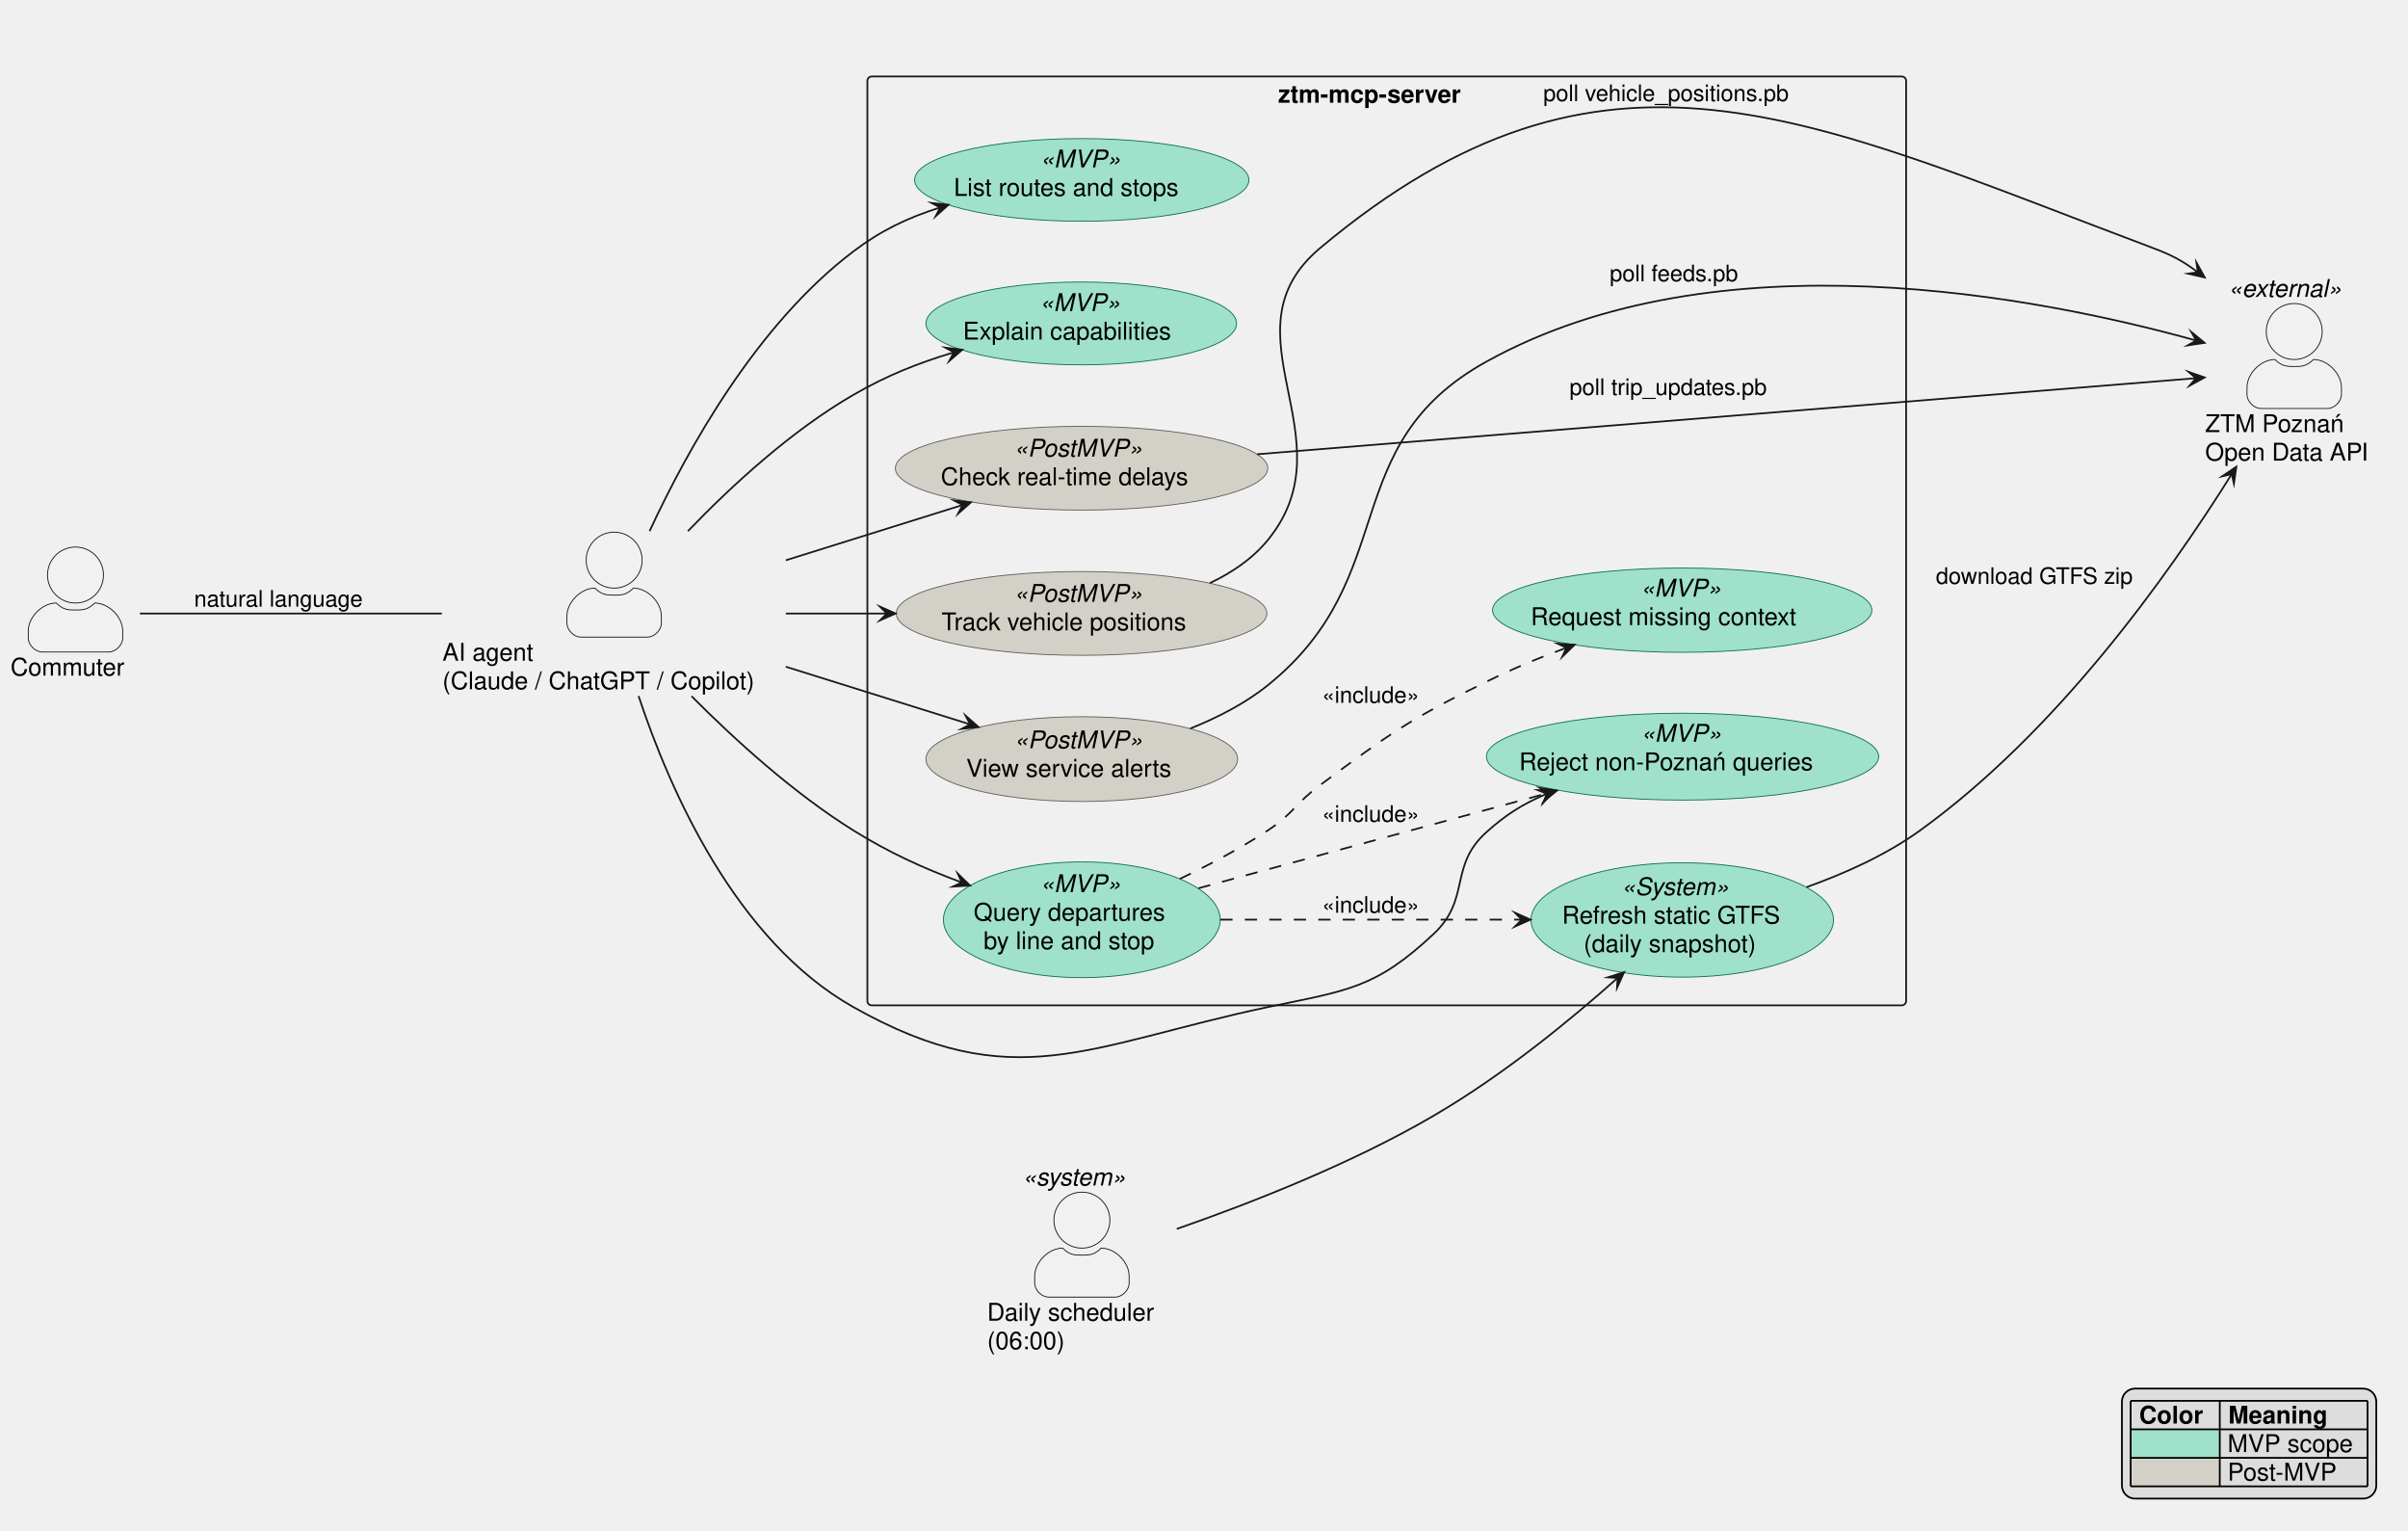
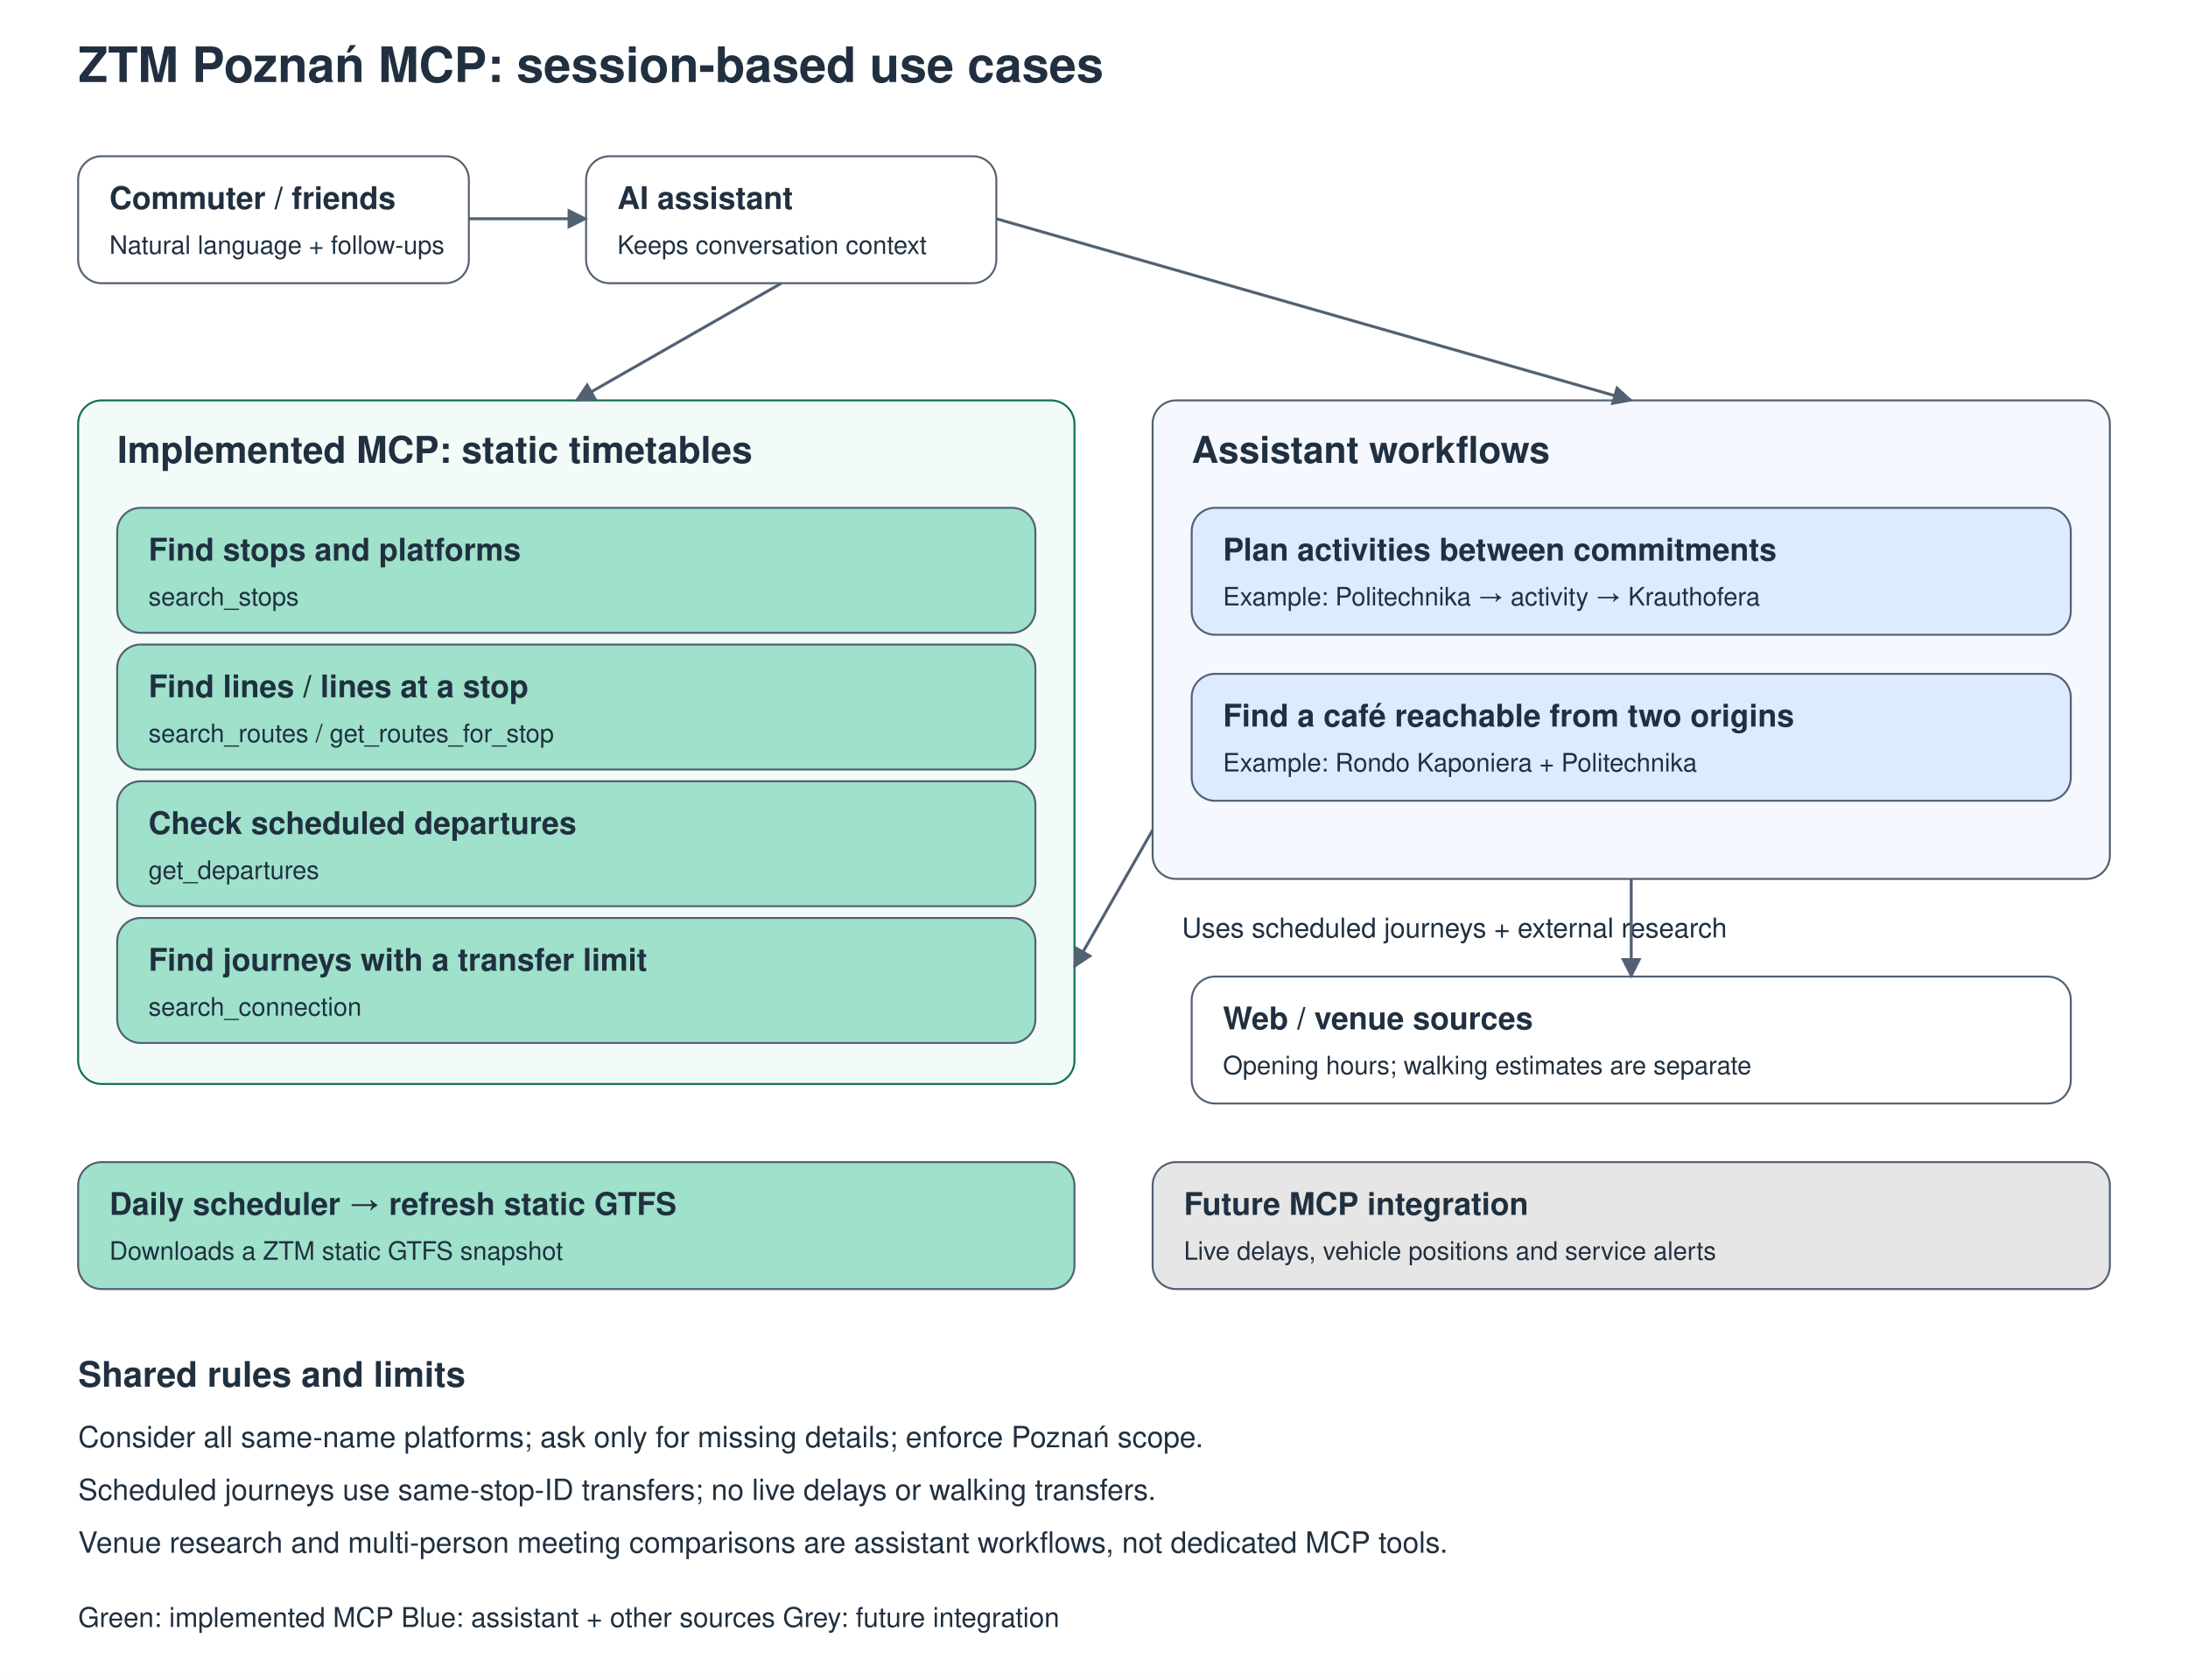
- <svg xmlns="http://www.w3.org/2000/svg" contentStyleType="text/css" data-diagram-type="DESCRIPTION" height="875px" preserveAspectRatio="none" style="width:1377px;height:875px;background:#FFFFFF;" version="1.1" viewBox="0 0 1377 875" width="1377px" zoomAndPan="magnify">
-   <defs />
-   <g>
-     <g class="cluster" data-qualified-name="ztm-mcp-server" data-source-line="20" id="ent0003">
-       <rect fill="none" height="531" rx="2.5" ry="2.5" style="stroke:#181818;stroke-width:1;" width="594" x="496" y="43.72" />
-       <text fill="#000000" font-family="'Helvetica'" font-size="14" font-weight="700" lengthAdjust="spacing" textLength="124.216" x="730.892" y="58.715">ztm-mcp-server</text>
-     </g>
-     <g class="entity" data-qualified-name="ztm-mcp-server.UC1" data-source-line="21" id="ent0004">
-       <ellipse cx="618.637" cy="525.801" fill="#9FE1CB" rx="79.137" ry="33.081" style="stroke:#0F6E56;stroke-width:0.5;" />
-       <text fill="#000000" font-family="'Helvetica'" font-size="14" font-style="italic" lengthAdjust="spacing" textLength="47.38" x="594.947" y="510.01">«MVP»</text>
-       <text fill="#000000" font-family="'Helvetica'" font-size="14" lengthAdjust="spacing" textLength="123.744" x="556.765" y="526.307">Query departures</text>
-       <text fill="#000000" font-family="'Helvetica'" font-size="14" lengthAdjust="spacing" textLength="112.362" x="562.456" y="542.604">by line and stop</text>
-     </g>
-     <g class="entity" data-qualified-name="ztm-mcp-server.UC2" data-source-line="22" id="ent0005">
-       <ellipse cx="618.59" cy="102.85" fill="#9FE1CB" rx="95.59" ry="23.63" style="stroke:#0F6E56;stroke-width:0.5;" />
-       <text fill="#000000" font-family="'Helvetica'" font-size="14" font-style="italic" lengthAdjust="spacing" textLength="47.38" x="594.9" y="95.704">«MVP»</text>
-       <text fill="#000000" font-family="'Helvetica'" font-size="14" lengthAdjust="spacing" textLength="146.282" x="545.449" y="112">List routes and stops</text>
-     </g>
-     <g class="entity" data-qualified-name="ztm-mcp-server.UC3" data-source-line="23" id="ent0006">
-       <ellipse cx="961.96" cy="348.812" fill="#9FE1CB" rx="108.46" ry="24.092" style="stroke:#0F6E56;stroke-width:0.5;" />
-       <text fill="#000000" font-family="'Helvetica'" font-size="14" font-style="italic" lengthAdjust="spacing" textLength="47.38" x="938.27" y="341.056">«MVP»</text>
-       <text fill="#000000" font-family="'Helvetica'" font-size="14" lengthAdjust="spacing" textLength="173.175" x="875.373" y="357.353">Request missing context</text>
-     </g>
-     <g class="entity" data-qualified-name="ztm-mcp-server.UC4" data-source-line="24" id="ent0007">
-       <ellipse cx="962.158" cy="432.552" fill="#9FE1CB" rx="112.158" ry="24.832" style="stroke:#0F6E56;stroke-width:0.5;" />
-       <text fill="#000000" font-family="'Helvetica'" font-size="14" font-style="italic" lengthAdjust="spacing" textLength="47.38" x="938.468" y="424.037">«MVP»</text>
-       <text fill="#000000" font-family="'Helvetica'" font-size="14" lengthAdjust="spacing" textLength="186.901" x="868.707" y="440.334">Reject non-Poznań queries</text>
-     </g>
-     <g class="entity" data-qualified-name="ztm-mcp-server.UC5" data-source-line="25" id="ent0008">
-       <ellipse cx="618.313" cy="184.895" fill="#9FE1CB" rx="88.813" ry="23.675" style="stroke:#0F6E56;stroke-width:0.5;" />
-       <text fill="#000000" font-family="'Helvetica'" font-size="14" font-style="italic" lengthAdjust="spacing" textLength="47.38" x="594.623" y="177.82">«MVP»</text>
-       <text fill="#000000" font-family="'Helvetica'" font-size="14" lengthAdjust="spacing" textLength="135.283" x="550.671" y="194.117">Explain capabilities</text>
-     </g>
-     <g class="entity" data-qualified-name="ztm-mcp-server.UC6" data-source-line="26" id="ent0009">
-       <ellipse cx="961.985" cy="525.908" fill="#9FE1CB" rx="86.485" ry="32.688" style="stroke:#0F6E56;stroke-width:0.5;" />
-       <text fill="#000000" font-family="'Helvetica'" font-size="14" font-style="italic" lengthAdjust="spacing" textLength="69.487" x="927.241" y="511.71">«System»</text>
-       <text fill="#000000" font-family="'Helvetica'" font-size="14" lengthAdjust="spacing" textLength="137.484" x="893.243" y="528.007">Refresh static GTFS</text>
-       <text fill="#000000" font-family="'Helvetica'" font-size="14" lengthAdjust="spacing" textLength="112.759" x="905.606" y="544.304">(daily snapshot)</text>
-     </g>
-     <g class="entity" data-qualified-name="ztm-mcp-server.UC7" data-source-line="27" id="ent0010">
-       <ellipse cx="618.486" cy="267.666" fill="#D3D1C7" rx="106.486" ry="23.946" style="stroke:#5F5E5A;stroke-width:0.5;" />
-       <text fill="#000000" font-family="'Helvetica'" font-size="14" font-style="italic" lengthAdjust="spacing" textLength="77.171" x="579.901" y="261.027">«PostMVP»</text>
-       <text fill="#000000" font-family="'Helvetica'" font-size="14" lengthAdjust="spacing" textLength="161.034" x="537.969" y="277.324">Check real-time delays</text>
-     </g>
-     <g class="entity" data-qualified-name="ztm-mcp-server.UC8" data-source-line="28" id="ent0011">
-       <ellipse cx="618.48" cy="350.672" fill="#D3D1C7" rx="105.98" ry="23.952" style="stroke:#5F5E5A;stroke-width:0.5;" />
-       <text fill="#000000" font-family="'Helvetica'" font-size="14" font-style="italic" lengthAdjust="spacing" textLength="77.171" x="579.895" y="344.043">«PostMVP»</text>
-       <text fill="#000000" font-family="'Helvetica'" font-size="14" lengthAdjust="spacing" textLength="160.2" x="538.38" y="360.34">Track vehicle positions</text>
-     </g>
-     <g class="entity" data-qualified-name="ztm-mcp-server.UC9" data-source-line="29" id="ent0012">
-       <ellipse cx="618.622" cy="433.953" fill="#D3D1C7" rx="89.122" ry="24.233" style="stroke:#5F5E5A;stroke-width:0.5;" />
-       <text fill="#000000" font-family="'Helvetica'" font-size="14" font-style="italic" lengthAdjust="spacing" textLength="77.171" x="580.036" y="427.767">«PostMVP»</text>
-       <text fill="#000000" font-family="'Helvetica'" font-size="14" lengthAdjust="spacing" textLength="132.2" x="552.521" y="444.064">View service alerts</text>
-     </g>
-     <g class="entity" data-qualified-name="user" data-source-line="17" id="ent0001">
-       <ellipse cx="43.174" cy="328.72" fill="#F1F1F1" rx="16" ry="16" style="stroke:#181818;stroke-width:0.5;" />
-       <path d="M43.174,348.72 C47.174,348.72 50.174,348.72 54.174,344.72 C62.174,344.72 70.174,352.72 70.174,360.72 L70.174,364.72 C70.174,368.72 66.174,372.72 62.174,372.72 L24.174,372.72 C20.174,372.72 16.174,368.72 16.174,364.72 L16.174,360.72 C16.174,352.72 24.174,344.72 32.174,344.72 C36.174,348.72 39.174,348.72 43.174,348.72" fill="#F1F1F1" style="stroke:#181818;stroke-width:0.5;" />
-       <text fill="#000000" font-family="'Helvetica'" font-size="14" lengthAdjust="spacing" textLength="74.348" x="6" y="386.215">Commuter</text>
-     </g>
-     <g class="entity" data-qualified-name="agent" data-source-line="18" id="ent0002">
-       <ellipse cx="351.198" cy="320.22" fill="#F1F1F1" rx="16" ry="16" style="stroke:#181818;stroke-width:0.5;" />
-       <path d="M351.198,340.22 C355.198,340.22 358.198,340.22 362.198,336.22 C370.198,336.22 378.198,344.22 378.198,352.22 L378.198,356.22 C378.198,360.22 374.198,364.22 370.198,364.22 L332.198,364.22 C328.198,364.22 324.198,360.22 324.198,356.22 L324.198,352.22 C324.198,344.22 332.198,336.22 340.198,336.22 C344.198,340.22 347.198,340.22 351.198,340.22" fill="#F1F1F1" style="stroke:#181818;stroke-width:0.5;" />
-       <text fill="#000000" font-family="'Helvetica'" font-size="14" lengthAdjust="spacing" textLength="58.598" x="253" y="377.715">AI agent</text>
-       <text fill="#000000" font-family="'Helvetica'" font-size="14" lengthAdjust="spacing" textLength="196.397" x="253" y="394.012">(Claude / ChatGPT / Copilot)</text>
-     </g>
-     <g class="entity" data-qualified-name="ztm" data-source-line="32" id="ent0013">
-       <ellipse cx="1311.935" cy="189.517" fill="#F1F1F1" rx="16" ry="16" style="stroke:#181818;stroke-width:0.5;" />
-       <path d="M1311.935,209.517 C1315.935,209.517 1318.935,209.517 1322.935,205.517 C1330.935,205.517 1338.935,213.517 1338.935,221.517 L1338.935,225.517 C1338.935,229.517 1334.935,233.517 1330.935,233.517 L1292.935,233.517 C1288.935,233.517 1284.935,229.517 1284.935,225.517 L1284.935,221.517 C1284.935,213.517 1292.935,205.517 1300.935,205.517 C1304.935,209.517 1307.935,209.517 1311.935,209.517" fill="#F1F1F1" style="stroke:#181818;stroke-width:0.5;" />
-       <text fill="#000000" font-family="'Helvetica'" font-size="14" lengthAdjust="spacing" textLength="85.353" x="1261" y="247.012">ZTM Poznań</text>
-       <text fill="#000000" font-family="'Helvetica'" font-size="14" lengthAdjust="spacing" textLength="101.869" x="1261" y="263.309">Open Data API</text>
-       <text fill="#000000" font-family="'Helvetica'" font-size="14" font-style="italic" lengthAdjust="spacing" textLength="75.38" x="1274.245" y="169.715">«external»</text>
-     </g>
-     <g class="entity" data-qualified-name="sched" data-source-line="33" id="ent0014">
-       <ellipse cx="618.685" cy="697.517" fill="#F1F1F1" rx="16" ry="16" style="stroke:#181818;stroke-width:0.5;" />
-       <path d="M618.685,717.517 C622.685,717.517 625.685,717.517 629.685,713.517 C637.685,713.517 645.685,721.517 645.685,729.517 L645.685,733.517 C645.685,737.517 641.685,741.517 637.685,741.517 L599.685,741.517 C595.685,741.517 591.685,737.517 591.685,733.517 L591.685,729.517 C591.685,721.517 599.685,713.517 607.685,713.517 C611.685,717.517 614.685,717.517 618.685,717.517" fill="#F1F1F1" style="stroke:#181818;stroke-width:0.5;" />
-       <text fill="#000000" font-family="'Helvetica'" font-size="14" lengthAdjust="spacing" textLength="108.37" x="564.5" y="755.012">Daily scheduler</text>
-       <text fill="#000000" font-family="'Helvetica'" font-size="14" lengthAdjust="spacing" textLength="51.27" x="564.5" y="771.309">(06:00)</text>
-       <text fill="#000000" font-family="'Helvetica'" font-size="14" font-style="italic" lengthAdjust="spacing" textLength="67.894" x="584.738" y="677.715">«system»</text>
-     </g>
-     <g class="link" data-entity-1="ent0001" data-entity-2="ent0002" data-link-type="association" data-source-line="36" id="lnk15">
-       <path d="M80,350.72 C122.18,350.72 193.8,350.72 252.67,350.72" fill="none" id="user-agent" style="stroke:#181818;stroke-width:1;" />
-       <text fill="#000000" font-family="'Helvetica'" font-size="13" lengthAdjust="spacing" textLength="111.122" x="111" y="346.787">natural language</text>
-     </g>
-     <g class="link" data-entity-1="ent0002" data-entity-2="ent0004" data-link-type="dependency" data-source-line="39" id="lnk16">
-       <path d="M395.46,398 C420.62,423.3 453.97,453.51 488,474.72 C508.51,487.5 528.062,496.341 550.002,504.481" fill="none" id="agent-to-UC1" style="stroke:#181818;stroke-width:1;" />
-       <polygon fill="#181818" points="554.69,506.22,547.643,499.339,550.002,504.481,544.861,506.84,554.69,506.22" style="stroke:#181818;stroke-width:1;stroke-linejoin:miter;stroke-miterlimit:10;" />
-     </g>
-     <g class="link" data-entity-1="ent0002" data-entity-2="ent0005" data-link-type="dependency" data-source-line="40" id="lnk17">
-       <path d="M371.48,303.62 C393.24,256.61 432.81,185.51 488,143.72 C503.89,131.69 518.637,124.662 537.637,118.592" fill="none" id="agent-to-UC2" style="stroke:#181818;stroke-width:1;" />
-       <polygon fill="#181818" points="542.4,117.07,532.61,115.999,537.637,118.592,535.044,123.619,542.4,117.07" style="stroke:#181818;stroke-width:1;stroke-linejoin:miter;stroke-miterlimit:10;" />
-     </g>
-     <g class="link" data-entity-1="ent0002" data-entity-2="ent0007" data-link-type="dependency" data-source-line="41" id="lnk18">
-       <path d="M365.17,397.89 C383.06,451.91 420.81,537.82 488,575.72 C579.75,627.47 621.94,597.49 725,575.72 C770.17,566.18 786.38,565.35 820,533.72 C841.14,513.83 828.4,495.11 850,475.72 C861.23,465.64 870.486,459.793 884.546,453.753" fill="none" id="agent-to-UC4" style="stroke:#181818;stroke-width:1;" />
-       <polygon fill="#181818" points="889.14,451.78,879.292,451.657,884.546,453.753,882.45,459.008,889.14,451.78" style="stroke:#181818;stroke-width:1;stroke-linejoin:miter;stroke-miterlimit:10;" />
-     </g>
-     <g class="link" data-entity-1="ent0002" data-entity-2="ent0008" data-link-type="dependency" data-source-line="42" id="lnk19">
-       <path d="M393.36,303.65 C418.48,277.54 452.48,246.29 488,225.72 C507.08,214.67 524.713,207.665 545.483,201.395" fill="none" id="agent-to-UC5" style="stroke:#181818;stroke-width:1;" />
-       <polygon fill="#181818" points="550.27,199.95,540.498,198.722,545.483,201.395,542.81,206.38,550.27,199.95" style="stroke:#181818;stroke-width:1;stroke-linejoin:miter;stroke-miterlimit:10;" />
-     </g>
-     <g class="link" data-entity-1="ent0002" data-entity-2="ent0010" data-link-type="dependency" data-source-line="43" id="lnk20">
-       <path d="M449.35,320.29 C484.73,309.23 518.938,298.531 550.458,288.681" fill="none" id="agent-to-UC7" style="stroke:#181818;stroke-width:1;" />
-       <polygon fill="#181818" points="555.23,287.19,545.447,286.057,550.458,288.681,547.833,293.692,555.23,287.19" style="stroke:#181818;stroke-width:1;stroke-linejoin:miter;stroke-miterlimit:10;" />
-     </g>
-     <g class="link" data-entity-1="ent0002" data-entity-2="ent0011" data-link-type="dependency" data-source-line="44" id="lnk21">
-       <path d="M449.35,350.72 C469.78,350.72 486.41,350.72 507.11,350.72" fill="none" id="agent-to-UC8" style="stroke:#181818;stroke-width:1;" />
-       <polygon fill="#181818" points="512.11,350.72,503.11,346.72,507.11,350.72,503.11,354.72,512.11,350.72" style="stroke:#181818;stroke-width:1;stroke-linejoin:miter;stroke-miterlimit:10;" />
-     </g>
-     <g class="link" data-entity-1="ent0002" data-entity-2="ent0012" data-link-type="dependency" data-source-line="45" id="lnk22">
-       <path d="M449.35,381.15 C486.35,392.72 522.538,404.027 554.768,414.108" fill="none" id="agent-to-UC9" style="stroke:#181818;stroke-width:1;" />
-       <polygon fill="#181818" points="559.54,415.6,552.144,409.096,554.768,414.108,549.756,416.731,559.54,415.6" style="stroke:#181818;stroke-width:1;stroke-linejoin:miter;stroke-miterlimit:10;" />
-     </g>
-     <g class="link" data-entity-1="ent0004" data-entity-2="ent0006" data-link-type="dependency" data-source-line="48" id="lnk23">
-       <path d="M674.67,502.42 C691.34,494.49 709.37,485.01 725,474.72 C739.74,465.02 740.79,459.18 755,448.72 C795.02,419.24 805.35,411.55 850,389.72 C865.96,381.91 879.118,376.428 895.758,370.298" fill="none" id="UC1-to-UC3" style="stroke:#181818;stroke-width:1;stroke-dasharray:7,7;" />
-       <polygon fill="#181818" points="900.45,368.57,890.622,367.928,895.758,370.298,893.388,375.435,900.45,368.57" style="stroke:#181818;stroke-width:1;stroke-linejoin:miter;stroke-miterlimit:10;" />
-       <text fill="#000000" font-family="'Helvetica'" font-size="13" lengthAdjust="spacing" textLength="63.007" x="756" y="401.787">«include»</text>
-     </g>
-     <g class="link" data-entity-1="ent0004" data-entity-2="ent0007" data-link-type="dependency" data-source-line="49" id="lnk24">
-       <path d="M685.34,507.79 C744.17,491.77 825.285,469.673 885.535,453.273" fill="none" id="UC1-to-UC4" style="stroke:#181818;stroke-width:1;stroke-dasharray:7,7;" />
-       <polygon fill="#181818" points="890.36,451.96,880.625,450.464,885.535,453.273,882.726,458.183,890.36,451.96" style="stroke:#181818;stroke-width:1;stroke-linejoin:miter;stroke-miterlimit:10;" />
-       <text fill="#000000" font-family="'Helvetica'" font-size="13" lengthAdjust="spacing" textLength="63.007" x="756" y="469.787">«include»</text>
-     </g>
-     <g class="link" data-entity-1="ent0004" data-entity-2="ent0009" data-link-type="dependency" data-source-line="50" id="lnk25">
-       <path d="M697.85,525.72 C750.82,525.72 815.77,525.72 870.23,525.72" fill="none" id="UC1-to-UC6" style="stroke:#181818;stroke-width:1;stroke-dasharray:7,7;" />
-       <polygon fill="#181818" points="875.23,525.72,866.23,521.72,870.23,525.72,866.23,529.72,875.23,525.72" style="stroke:#181818;stroke-width:1;stroke-linejoin:miter;stroke-miterlimit:10;" />
-       <text fill="#000000" font-family="'Helvetica'" font-size="13" lengthAdjust="spacing" textLength="63.007" x="756" y="521.787">«include»</text>
-     </g>
-     <g class="link" data-entity-1="ent0014" data-entity-2="ent0009" data-link-type="dependency" data-source-line="53" id="lnk26">
-       <path d="M672.93,702.53 C714.47,688.08 772.78,665.37 820,637.72 C860.2,614.18 897.635,583.424 925.024,559.054" fill="none" id="sched-to-UC6" style="stroke:#181818;stroke-width:1;" />
-       <polygon fill="#181818" points="928.76,555.73,919.377,558.724,925.024,559.054,924.695,564.701,928.76,555.73" style="stroke:#181818;stroke-width:1;stroke-linejoin:miter;stroke-miterlimit:10;" />
-     </g>
-     <g class="link" data-entity-1="ent0009" data-entity-2="ent0013" data-link-type="dependency" data-source-line="54" id="lnk27">
-       <path d="M1033.13,507.12 C1055.14,499.28 1078.71,488.66 1098,474.72 C1176.35,418.12 1239.294,329.896 1276.194,271.046" fill="none" id="UC6-to-ztm" style="stroke:#181818;stroke-width:1;" />
-       <polygon fill="#181818" points="1278.85,266.81,1270.68,272.31,1276.194,271.046,1277.458,276.56,1278.85,266.81" style="stroke:#181818;stroke-width:1;stroke-linejoin:miter;stroke-miterlimit:10;" />
-       <text fill="#000000" font-family="'Helvetica'" font-size="13" lengthAdjust="spacing" textLength="123.557" x="1107" y="333.787">download GTFS zip</text>
-     </g>
-     <g class="link" data-entity-1="ent0010" data-entity-2="ent0013" data-link-type="dependency" data-source-line="55" id="lnk28">
-       <path d="M718.94,259.67 C868.81,247.53 1142.116,225.393 1255.736,216.194" fill="none" id="UC7-to-ztm" style="stroke:#181818;stroke-width:1;" />
-       <polygon fill="#181818" points="1260.72,215.79,1251.427,212.529,1255.736,216.194,1252.072,220.503,1260.72,215.79" style="stroke:#181818;stroke-width:1;stroke-linejoin:miter;stroke-miterlimit:10;" />
-       <text fill="#000000" font-family="'Helvetica'" font-size="13" lengthAdjust="spacing" textLength="129.581" x="897.5" y="225.787">poll trip_updates.pb</text>
-     </g>
-     <g class="link" data-entity-1="ent0011" data-entity-2="ent0013" data-link-type="dependency" data-source-line="56" id="lnk29">
-       <path d="M691.83,333.35 C704.43,327.39 716.27,319.41 725,308.72 C772.7,250.31 697.15,190.1 755,141.72 C917.28,6 1032.96,67.31 1231,141.72 C1241.54,145.68 1247.601,148.729 1256.811,155.639" fill="none" id="UC8-to-ztm" style="stroke:#181818;stroke-width:1;" />
-       <polygon fill="#181818" points="1260.81,158.64,1256.012,150.039,1256.811,155.639,1251.21,156.438,1260.81,158.64" style="stroke:#181818;stroke-width:1;stroke-linejoin:miter;stroke-miterlimit:10;" />
-       <text fill="#000000" font-family="'Helvetica'" font-size="13" lengthAdjust="spacing" textLength="159.263" x="882.5" y="57.787">poll vehicle_positions.pb</text>
-     </g>
-     <g class="link" data-entity-1="ent0012" data-entity-2="ent0013" data-link-type="dependency" data-source-line="57" id="lnk30">
-       <path d="M680.63,416.49 C696.12,410.29 712.02,402.17 725,391.72 C802.3,329.5 763.2,254.8 850,206.72 C982.68,133.22 1166.712,169.944 1255.882,194.674" fill="none" id="UC9-to-ztm" style="stroke:#181818;stroke-width:1;" />
-       <polygon fill="#181818" points="1260.7,196.01,1253.096,189.75,1255.882,194.674,1250.958,197.459,1260.7,196.01" style="stroke:#181818;stroke-width:1;stroke-linejoin:miter;stroke-miterlimit:10;" />
-       <text fill="#000000" font-family="'Helvetica'" font-size="13" lengthAdjust="spacing" textLength="83.795" x="920.5" y="160.787">poll feeds.pb</text>
-     </g>
-     <g class="legend" data-source-line="59">
-       <rect fill="#DDDDDD" height="62.891" rx="7.5" ry="7.5" style="stroke:#000000;stroke-width:1;" width="145.468" x="1213.401" y="793.809" />
-       <text fill="#000000" font-family="'Helvetica'" font-size="14" font-weight="700" lengthAdjust="spacing" textLength="41.214" x="1223.275" y="813.804">Color</text>
-       <text fill="#000000" font-family="'Helvetica'" font-size="14" font-weight="700" lengthAdjust="spacing" textLength="67.628" x="1274.237" y="813.804">Meaning</text>
-       <rect fill="#9FE1CB" height="16.297" style="stroke:none;stroke-width:1;" width="50.962" x="1218.401" y="817.106" />
-       <text fill="#000000" font-family="'Helvetica'" font-size="14" lengthAdjust="spacing" textLength="4.45" x="1218.401" y="830.101"> </text>
-       <text fill="#000000" font-family="'Helvetica'" font-size="14" lengthAdjust="spacing" textLength="75.606" x="1273.813" y="830.101">MVP scope</text>
-       <rect fill="#D3D1C7" height="16.297" style="stroke:none;stroke-width:1;" width="50.962" x="1218.401" y="833.403" />
-       <text fill="#000000" font-family="'Helvetica'" font-size="14" lengthAdjust="spacing" textLength="4.45" x="1218.401" y="846.398"> </text>
-       <text fill="#000000" font-family="'Helvetica'" font-size="14" lengthAdjust="spacing" textLength="64.941" x="1273.813" y="846.398">Post-MVP</text>
-       <line style="stroke:#000000;stroke-width:1;" x1="1218.401" x2="1353.869" y1="800.809" y2="800.809" />
-       <line style="stroke:#000000;stroke-width:1;" x1="1218.401" x2="1353.869" y1="817.106" y2="817.106" />
-       <line style="stroke:#000000;stroke-width:1;" x1="1218.401" x2="1353.869" y1="833.403" y2="833.403" />
-       <line style="stroke:#000000;stroke-width:1;" x1="1218.401" x2="1353.869" y1="849.699" y2="849.699" />
-       <line style="stroke:#000000;stroke-width:1;" x1="1218.401" x2="1218.401" y1="800.809" y2="849.699" />
-       <line style="stroke:#000000;stroke-width:1;" x1="1269.363" x2="1269.363" y1="800.809" y2="849.699" />
-       <line style="stroke:#000000;stroke-width:1;" x1="1353.869" x2="1353.869" y1="800.809" y2="849.699" />
-     </g>
+ <svg xmlns="http://www.w3.org/2000/svg" width="1120" height="860" viewBox="0 0 1120 860" role="img" aria-labelledby="title desc">
+   <defs>
+     <marker id="arrow" viewBox="0 0 10 10" refX="9" refY="5" markerWidth="7" markerHeight="7" orient="auto-start-reverse">
+       <path d="M0 0L10 5L0 10Z" fill="#526173" />
+     </marker>
+   </defs>
+   <rect width="1120" height="860" fill="white" />
+   <g font-family="Helvetica, Arial, sans-serif" fill="#203040">
+     <text x="40" y="42" font-size="25" font-weight="bold">ZTM Poznań MCP: session-based use cases</text>
+     <rect x="40" y="80" width="200" height="65" rx="12" fill="#fff" stroke="#526173" />
+     <text x="56" y="107" font-size="16" font-weight="bold">Commuter / friends</text>
+     <text x="56" y="130" font-size="13">Natural language + follow-ups</text>
+     <rect x="300" y="80" width="210" height="65" rx="12" fill="#fff" stroke="#526173" />
+     <text x="316" y="107" font-size="16" font-weight="bold">AI assistant</text>
+     <text x="316" y="130" font-size="13">Keeps conversation context</text>
+     <path d="M240 112L300 112" fill="none" stroke="#526173" stroke-width="1.5" marker-end="url(#arrow)" />
+     <rect x="40" y="205" width="510" height="350" rx="12" fill="#F3FBF8" stroke="#0F6E56" />
+     <text x="60" y="237" font-size="19" font-weight="bold">Implemented MCP: static timetables</text>
+     <rect x="60" y="260" width="470" height="64" rx="12" fill="#9FE1CB" stroke="#526173" />
+     <text x="76" y="287" font-size="16" font-weight="bold">Find stops and platforms</text>
+     <text x="76" y="310" font-size="13">search_stops</text>
+     <rect x="60" y="330" width="470" height="64" rx="12" fill="#9FE1CB" stroke="#526173" />
+     <text x="76" y="357" font-size="16" font-weight="bold">Find lines / lines at a stop</text>
+     <text x="76" y="380" font-size="13">search_routes / get_routes_for_stop</text>
+     <rect x="60" y="400" width="470" height="64" rx="12" fill="#9FE1CB" stroke="#526173" />
+     <text x="76" y="427" font-size="16" font-weight="bold">Check scheduled departures</text>
+     <text x="76" y="450" font-size="13">get_departures</text>
+     <rect x="60" y="470" width="470" height="64" rx="12" fill="#9FE1CB" stroke="#526173" />
+     <text x="76" y="497" font-size="16" font-weight="bold">Find journeys with a transfer limit</text>
+     <text x="76" y="520" font-size="13">search_connection</text>
+     <path d="M400 145L295 205" fill="none" stroke="#526173" stroke-width="1.5" marker-end="url(#arrow)" />
+     <rect x="590" y="205" width="490" height="245" rx="12" fill="#F5F8FF" stroke="#526173" />
+     <text x="610" y="237" font-size="19" font-weight="bold">Assistant workflows</text>
+     <rect x="610" y="260" width="450" height="65" rx="12" fill="#DCEBFF" stroke="#526173" />
+     <text x="626" y="287" font-size="16" font-weight="bold">Plan activities between commitments</text>
+     <text x="626" y="310" font-size="13">Example: Politechnika → activity → Krauthofera</text>
+     <rect x="610" y="345" width="450" height="65" rx="12" fill="#DCEBFF" stroke="#526173" />
+     <text x="626" y="372" font-size="16" font-weight="bold">Find a café reachable from two origins</text>
+     <text x="626" y="395" font-size="13">Example: Rondo Kaponiera + Politechnika</text>
+     <path d="M510 112L835 205" fill="none" stroke="#526173" stroke-width="1.5" marker-end="url(#arrow)" />
+     <path d="M590 425L550 495" fill="none" stroke="#526173" stroke-width="1.5" marker-end="url(#arrow)" />
+     <text x="605" y="480" font-size="14">Uses scheduled journeys + external research</text>
+     <rect x="610" y="500" width="450" height="65" rx="12" fill="#fff" stroke="#526173" />
+     <text x="626" y="527" font-size="16" font-weight="bold">Web / venue sources</text>
+     <text x="626" y="550" font-size="13">Opening hours; walking estimates are separate</text>
+     <path d="M835 450L835 500" fill="none" stroke="#526173" stroke-width="1.5" marker-end="url(#arrow)" />
+     <rect x="40" y="595" width="510" height="65" rx="12" fill="#9FE1CB" stroke="#526173" />
+     <text x="56" y="622" font-size="16" font-weight="bold">Daily scheduler → refresh static GTFS</text>
+     <text x="56" y="645" font-size="13">Downloads a ZTM static GTFS snapshot</text>
+     <rect x="590" y="595" width="490" height="65" rx="12" fill="#E6E6E6" stroke="#526173" />
+     <text x="606" y="622" font-size="16" font-weight="bold">Future MCP integration</text>
+     <text x="606" y="645" font-size="13">Live delays, vehicle positions and service alerts</text>
+     <text x="40" y="710" font-size="18" font-weight="bold">Shared rules and limits</text>
+     <text x="40" y="741" font-size="15">Consider all same-name platforms; ask only for missing details; enforce Poznań scope.</text>
+     <text x="40" y="768" font-size="15">Scheduled journeys use same-stop-ID transfers; no live delays or walking transfers.</text>
+     <text x="40" y="795" font-size="15">Venue research and multi-person meeting comparisons are assistant workflows, not dedicated MCP tools.</text>
+     <text x="40" y="833" font-size="14">Green: implemented MCP     Blue: assistant + other sources     Grey: future integration</text>
  </g>
</svg>
